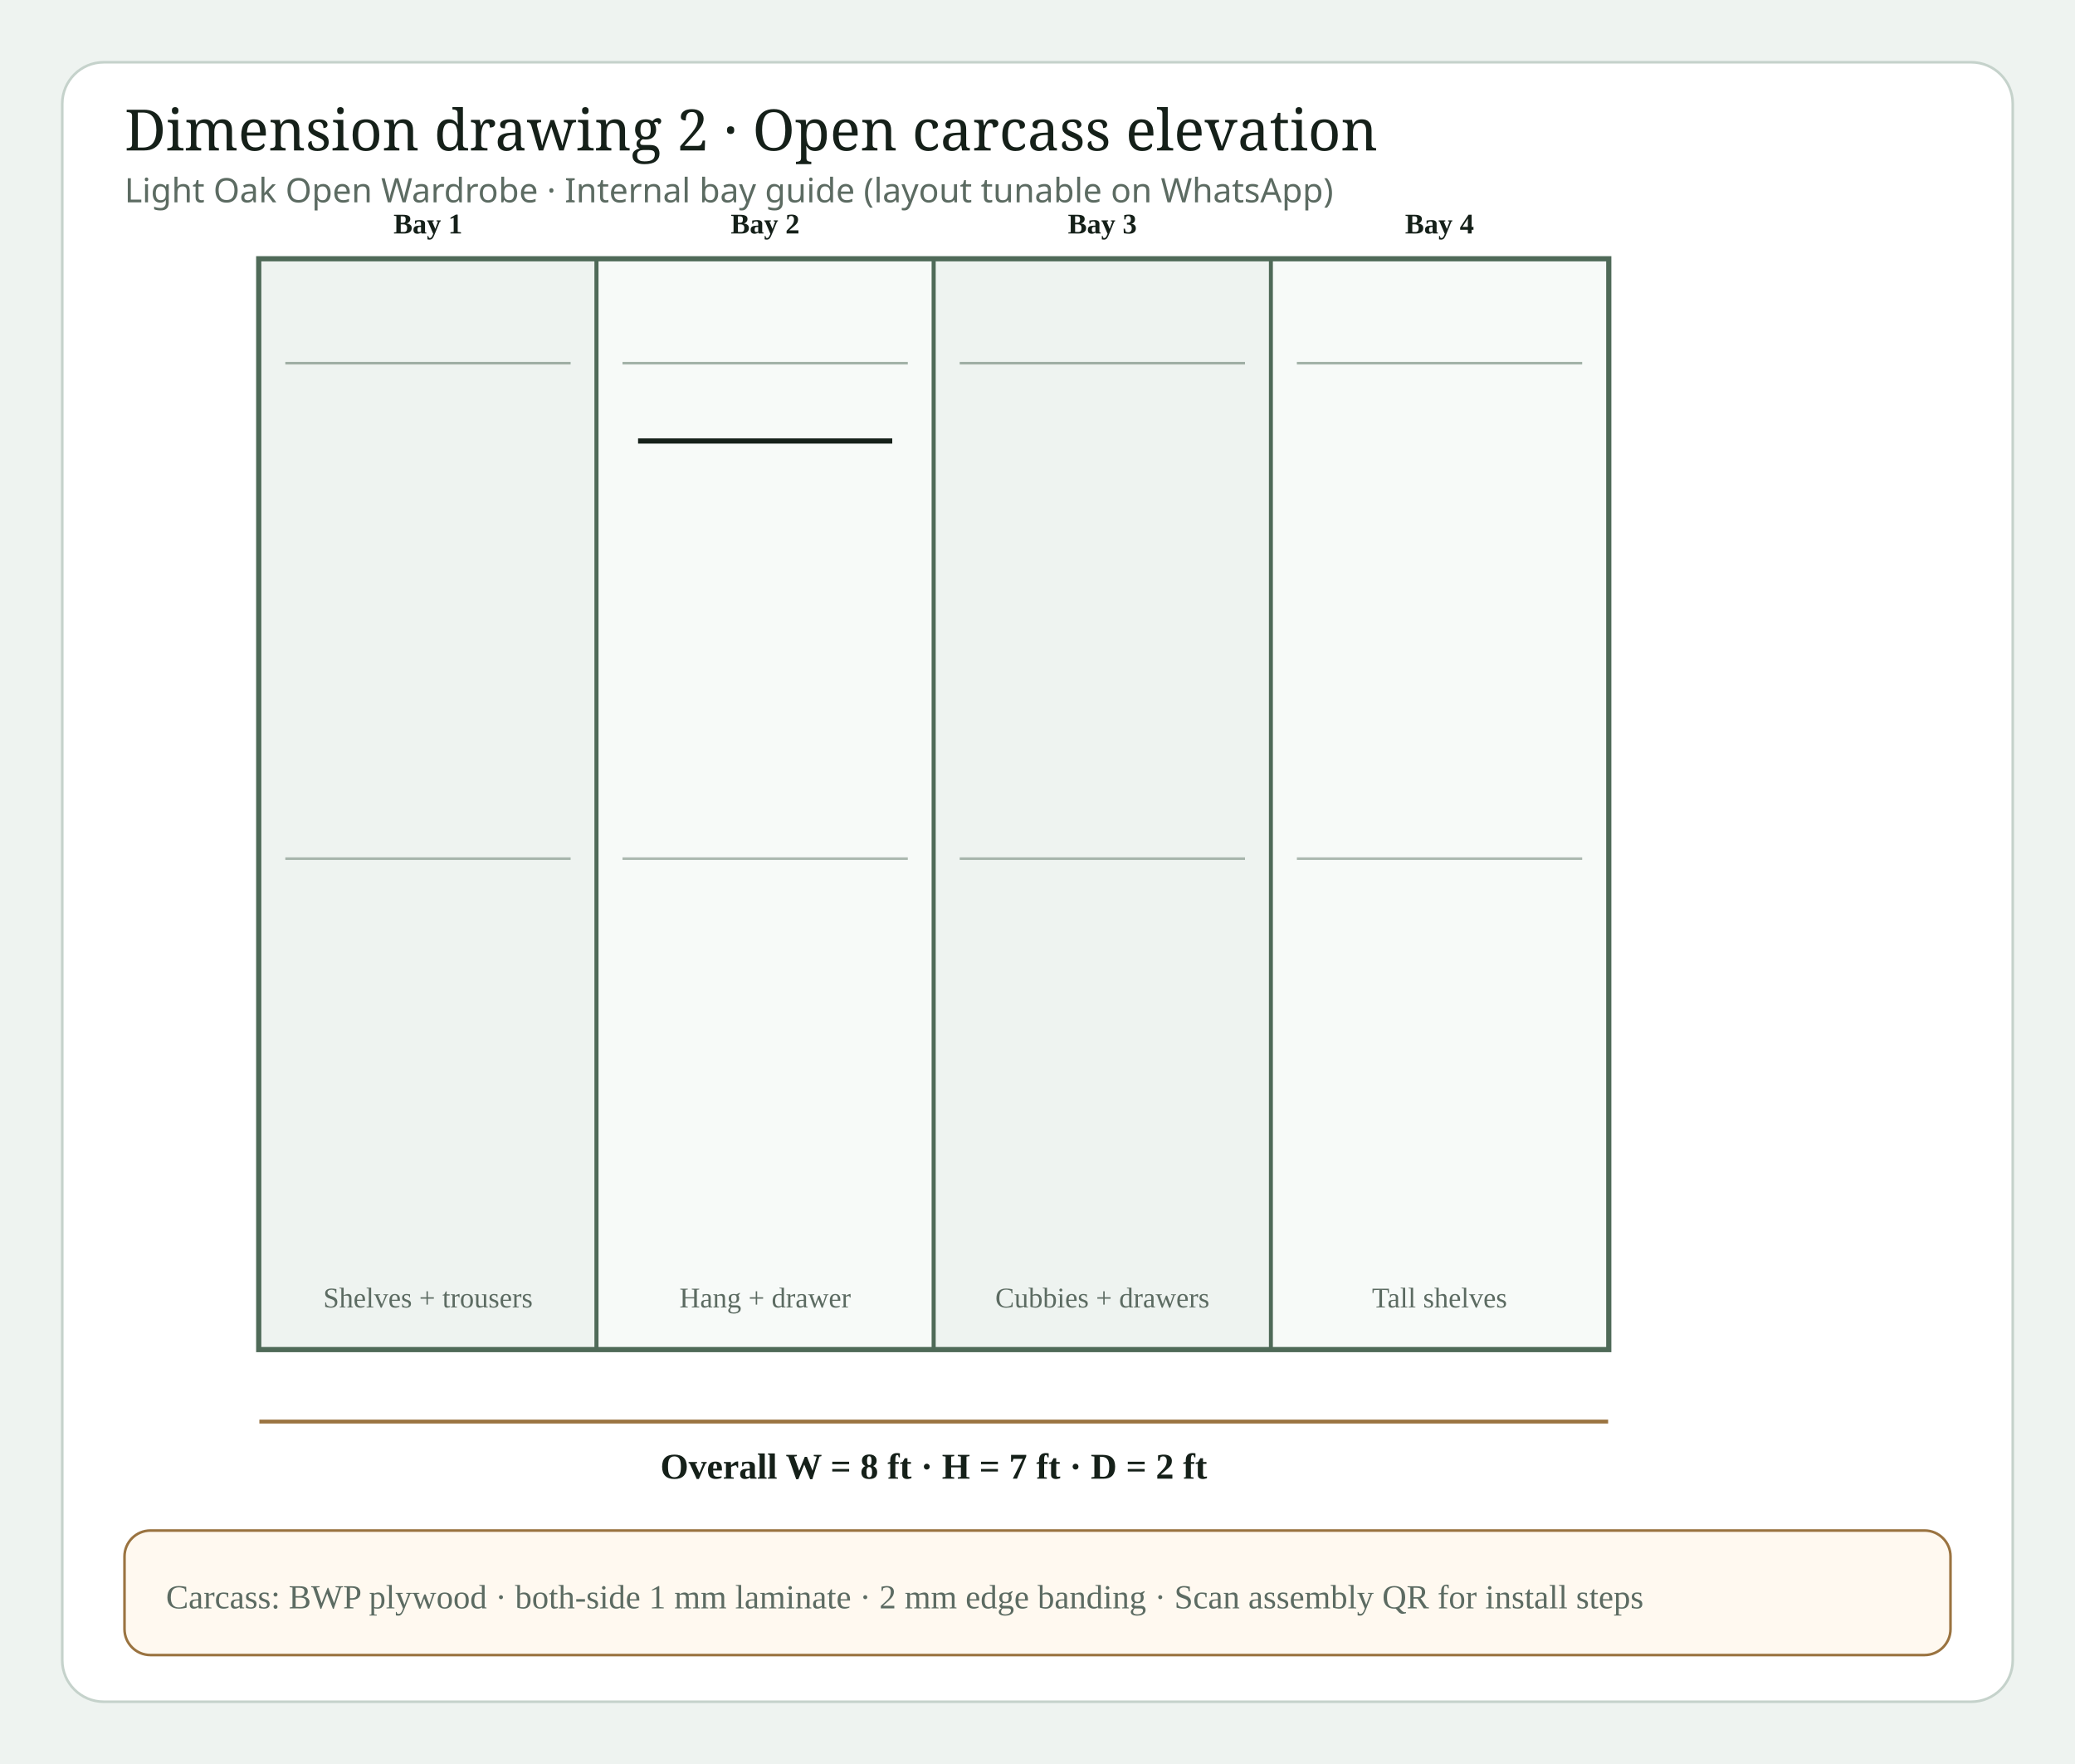
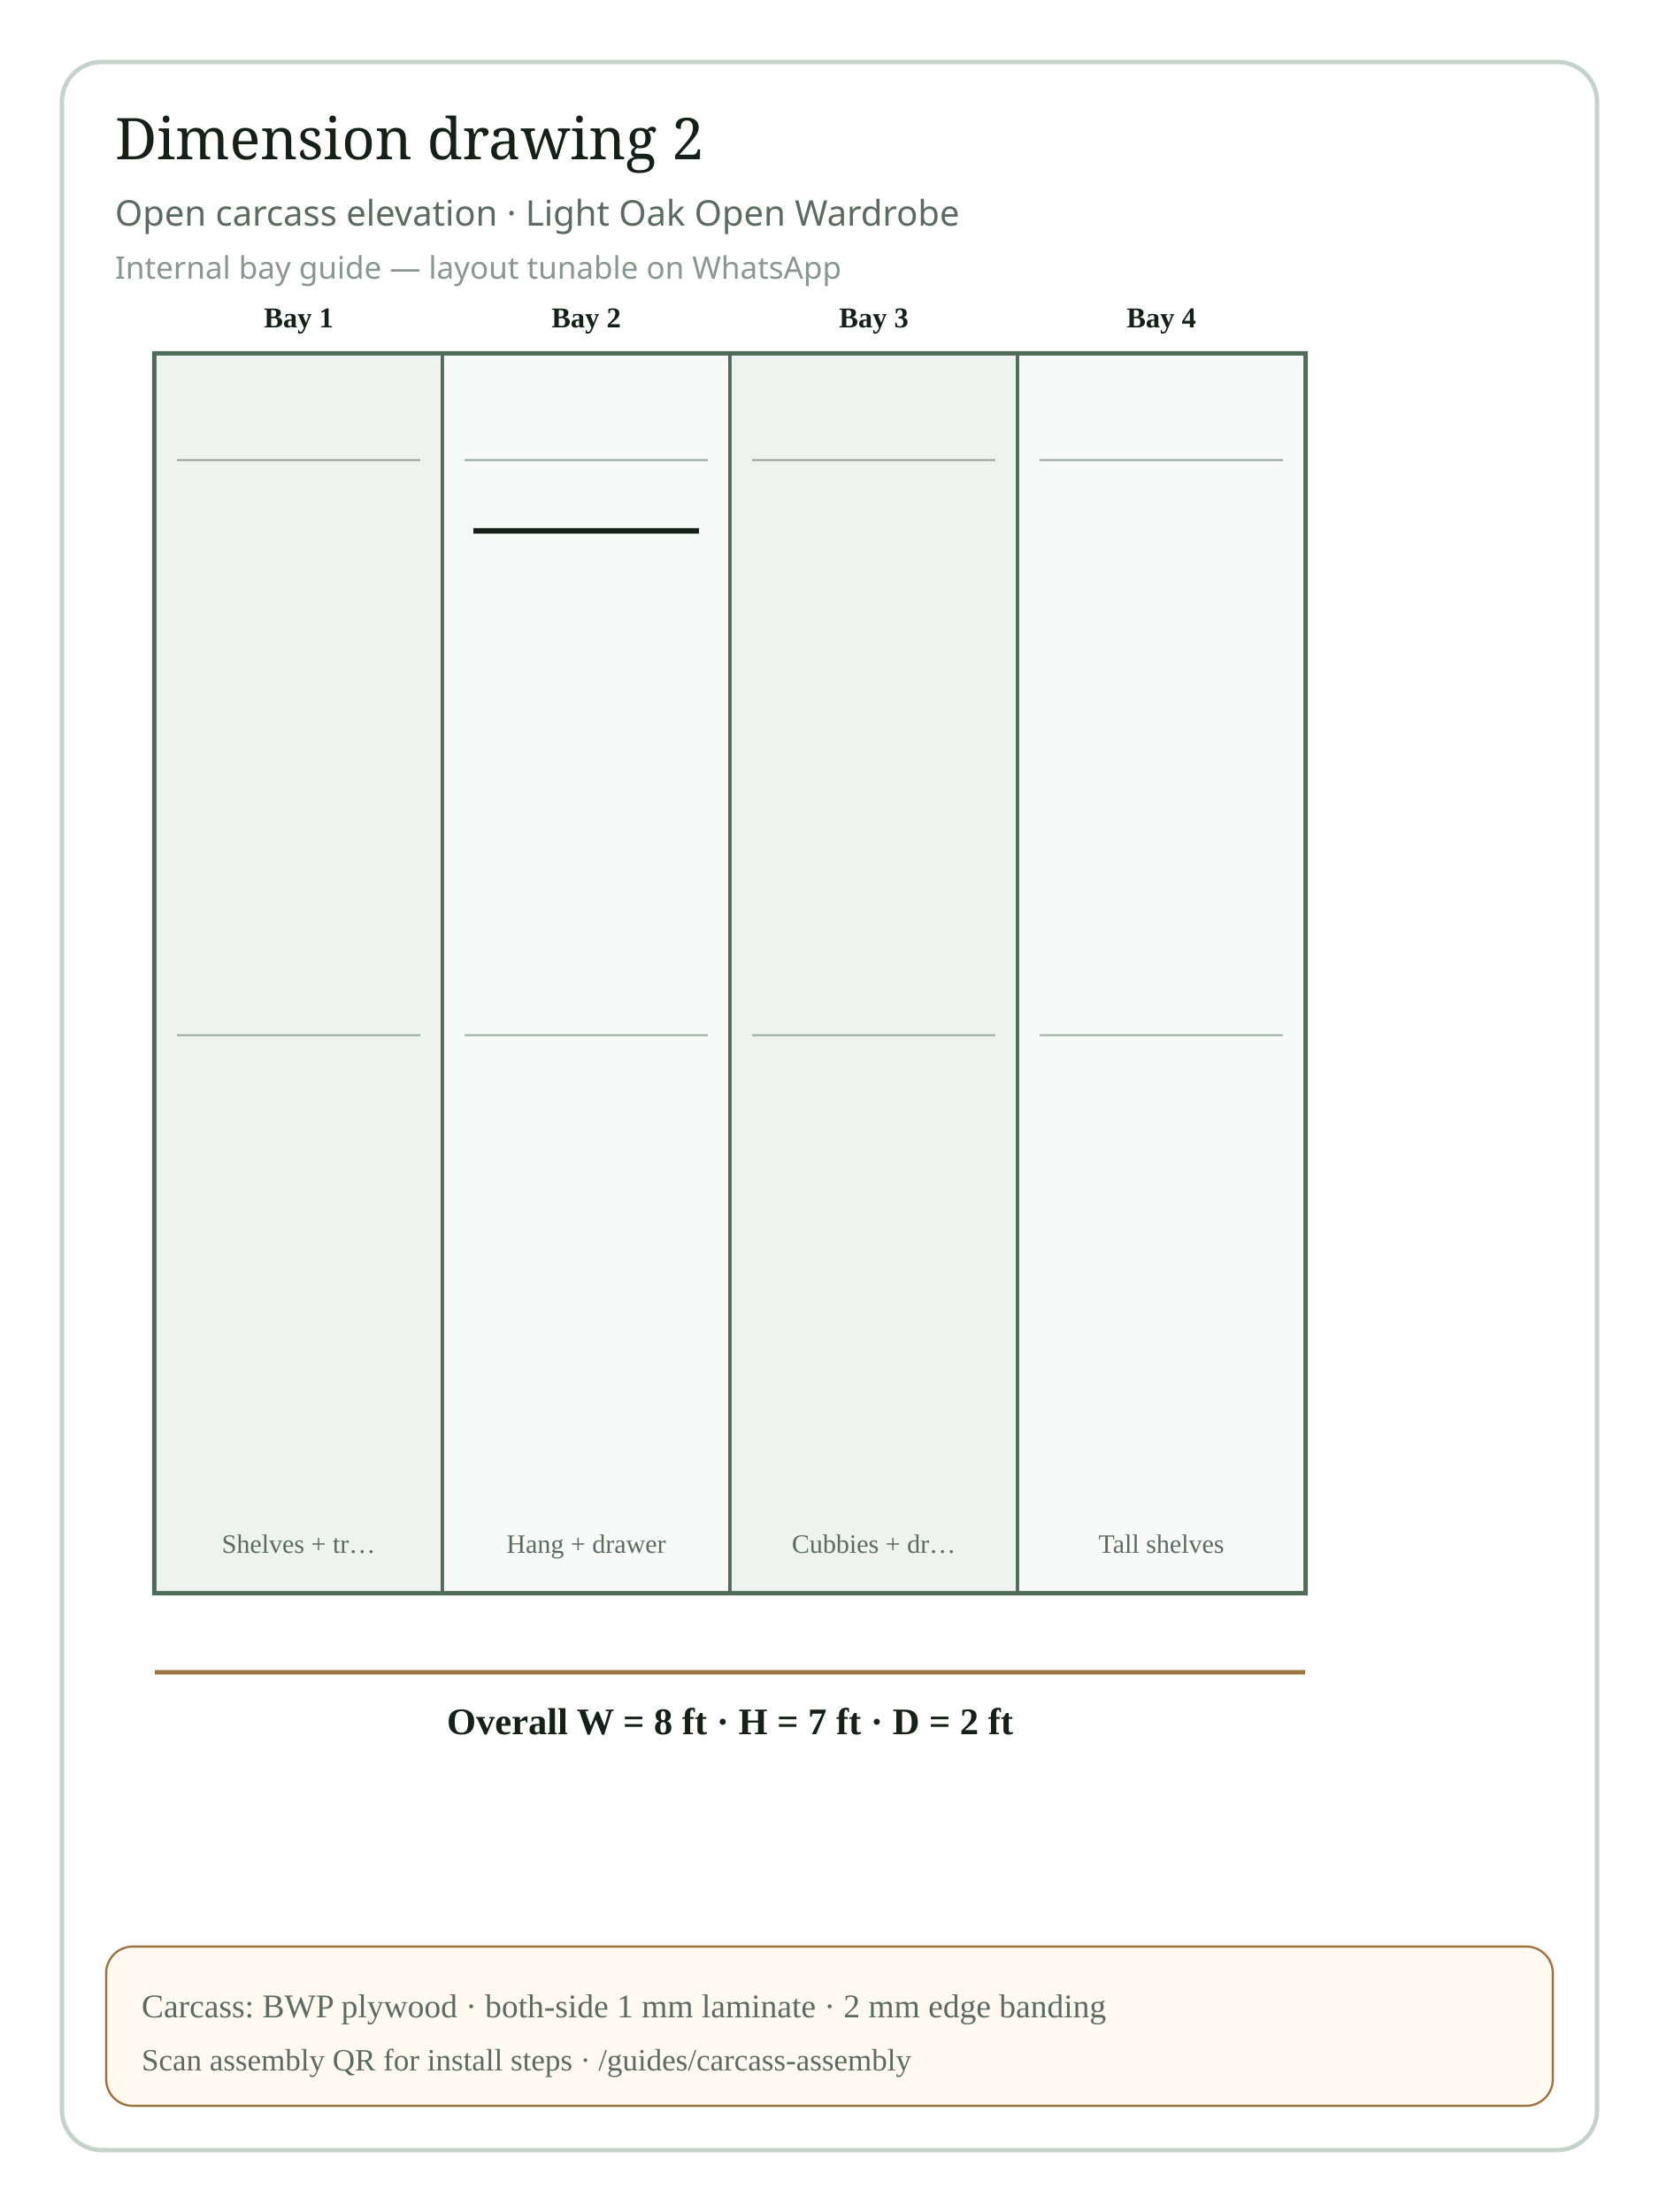
- <svg xmlns="http://www.w3.org/2000/svg" viewBox="0 0 800 680" role="img">
-   <rect width="800" height="680" fill="#eef3f0" />
-   <rect x="24" y="24" width="752" height="632" rx="16" fill="#fff" stroke="#c5d2cb" />
-   <text x="48" y="58" font-family="Georgia, serif" font-size="22" fill="#152019">Dimension drawing 2 · Open carcass elevation</text>
-   <text x="48" y="78" font-family="system-ui,sans-serif" font-size="13" fill="#5c6b62">Light Oak Open Wardrobe · Internal bay guide (layout tunable on WhatsApp)</text>
-   <rect x="100" y="100" width="520" height="420" fill="none" stroke="#4f6a58" stroke-width="2.5" />
-   <rect x="100" y="100" width="130" height="420" fill="#eef3f0" stroke="#4f6a58" stroke-width="1.5" />
-   <line x1="110" y1="140" x2="220" y2="140" stroke="#4f6a58" stroke-width="1" opacity="0.5" />
-   <line x1="110" y1="331" x2="220" y2="331" stroke="#4f6a58" stroke-width="1" opacity="0.45" />
-   <text x="165" y="504" text-anchor="middle" font-size="11" fill="#5c6b62">Shelves + trousers</text>
-   <text x="165" y="90" text-anchor="middle" font-size="11" font-weight="700" fill="#152019">Bay 1</text>
-   <rect x="230" y="100" width="130" height="420" fill="#f7faf8" stroke="#4f6a58" stroke-width="1.5" />
-   <line x1="240" y1="140" x2="350" y2="140" stroke="#4f6a58" stroke-width="1" opacity="0.5" />
-   <line x1="240" y1="331" x2="350" y2="331" stroke="#4f6a58" stroke-width="1" opacity="0.45" />
-   <line x1="246" y1="170" x2="344" y2="170" stroke="#152019" stroke-width="2" />
-   <text x="295" y="504" text-anchor="middle" font-size="11" fill="#5c6b62">Hang + drawer</text>
-   <text x="295" y="90" text-anchor="middle" font-size="11" font-weight="700" fill="#152019">Bay 2</text>
-   <rect x="360" y="100" width="130" height="420" fill="#eef3f0" stroke="#4f6a58" stroke-width="1.5" />
-   <line x1="370" y1="140" x2="480" y2="140" stroke="#4f6a58" stroke-width="1" opacity="0.5" />
-   <line x1="370" y1="331" x2="480" y2="331" stroke="#4f6a58" stroke-width="1" opacity="0.45" />
-   <text x="425" y="504" text-anchor="middle" font-size="11" fill="#5c6b62">Cubbies + drawers</text>
-   <text x="425" y="90" text-anchor="middle" font-size="11" font-weight="700" fill="#152019">Bay 3</text>
-   <rect x="490" y="100" width="130" height="420" fill="#f7faf8" stroke="#4f6a58" stroke-width="1.5" />
-   <line x1="500" y1="140" x2="610" y2="140" stroke="#4f6a58" stroke-width="1" opacity="0.5" />
-   <line x1="500" y1="331" x2="610" y2="331" stroke="#4f6a58" stroke-width="1" opacity="0.45" />
-   <text x="555" y="504" text-anchor="middle" font-size="11" fill="#5c6b62">Tall shelves</text>
-   <text x="555" y="90" text-anchor="middle" font-size="11" font-weight="700" fill="#152019">Bay 4</text>
-   <line x1="100" y1="548" x2="620" y2="548" stroke="#9a7340" stroke-width="1.5" />
-   <text x="360" y="570" text-anchor="middle" font-size="14" font-weight="700" fill="#152019">Overall W = 8 ft · H = 7 ft · D = 2 ft</text>
-   <rect x="48" y="590" width="704" height="48" rx="10" fill="#fff9f0" stroke="#9a7340" />
-   <text x="64" y="620" font-size="13" fill="#5c6b62">Carcass: BWP plywood · both-side 1 mm laminate · 2 mm edge banding · Scan assembly QR for install steps</text>
+ <svg xmlns="http://www.w3.org/2000/svg" viewBox="0 0 750 1000" width="750" height="1000" preserveAspectRatio="xMidYMid meet" role="img">
+   <rect width="750" height="1000" fill="#ffffff" />
+   <rect x="28" y="28" width="694" height="944" rx="18" fill="#fff" stroke="#c5d2cb" stroke-width="2" />
+   <text x="52" y="72" font-family="Georgia, serif" font-size="26" fill="#152019">Dimension drawing 2</text>
+   <text x="52" y="102" font-family="system-ui,sans-serif" font-size="16" fill="#5c6b62">Open carcass elevation · Light Oak Open Wardrobe</text>
+   <text x="52" y="126" font-family="system-ui,sans-serif" font-size="14" fill="#8a9690">Internal bay guide — layout tunable on WhatsApp</text>
+   <rect x="70" y="160" width="520" height="560" fill="none" stroke="#4f6a58" stroke-width="2.5" />
+   <rect x="70" y="160" width="130" height="560" fill="#eef3f0" stroke="#4f6a58" stroke-width="1.5" />
+   <line x1="80" y1="208" x2="190" y2="208" stroke="#4f6a58" stroke-width="1" opacity="0.5" />
+   <line x1="80" y1="468" x2="190" y2="468" stroke="#4f6a58" stroke-width="1" opacity="0.45" />
+   <text x="135" y="702" text-anchor="middle" font-size="12" fill="#5c6b62">Shelves + tr…</text>
+   <text x="135" y="148" text-anchor="middle" font-size="13" font-weight="700" fill="#152019">Bay 1</text>
+   <rect x="200" y="160" width="130" height="560" fill="#f7faf8" stroke="#4f6a58" stroke-width="1.5" />
+   <line x1="210" y1="208" x2="320" y2="208" stroke="#4f6a58" stroke-width="1" opacity="0.5" />
+   <line x1="210" y1="468" x2="320" y2="468" stroke="#4f6a58" stroke-width="1" opacity="0.45" />
+   <line x1="214" y1="240" x2="316" y2="240" stroke="#152019" stroke-width="2.5" />
+   <text x="265" y="702" text-anchor="middle" font-size="12" fill="#5c6b62">Hang + drawer</text>
+   <text x="265" y="148" text-anchor="middle" font-size="13" font-weight="700" fill="#152019">Bay 2</text>
+   <rect x="330" y="160" width="130" height="560" fill="#eef3f0" stroke="#4f6a58" stroke-width="1.5" />
+   <line x1="340" y1="208" x2="450" y2="208" stroke="#4f6a58" stroke-width="1" opacity="0.5" />
+   <line x1="340" y1="468" x2="450" y2="468" stroke="#4f6a58" stroke-width="1" opacity="0.45" />
+   <text x="395" y="702" text-anchor="middle" font-size="12" fill="#5c6b62">Cubbies + dr…</text>
+   <text x="395" y="148" text-anchor="middle" font-size="13" font-weight="700" fill="#152019">Bay 3</text>
+   <rect x="460" y="160" width="130" height="560" fill="#f7faf8" stroke="#4f6a58" stroke-width="1.5" />
+   <line x1="470" y1="208" x2="580" y2="208" stroke="#4f6a58" stroke-width="1" opacity="0.5" />
+   <line x1="470" y1="468" x2="580" y2="468" stroke="#4f6a58" stroke-width="1" opacity="0.45" />
+   <text x="525" y="702" text-anchor="middle" font-size="12" fill="#5c6b62">Tall shelves</text>
+   <text x="525" y="148" text-anchor="middle" font-size="13" font-weight="700" fill="#152019">Bay 4</text>
+   <line x1="70" y1="756" x2="590" y2="756" stroke="#9a7340" stroke-width="2" />
+   <text x="330" y="784" text-anchor="middle" font-size="17" font-weight="700" fill="#152019">Overall W = 8 ft · H = 7 ft · D = 2 ft</text>
+   <rect x="48" y="880" width="654" height="72" rx="12" fill="#fff9f0" stroke="#9a7340" />
+   <text x="64" y="912" font-size="15" fill="#5c6b62">Carcass: BWP plywood · both-side 1 mm laminate · 2 mm edge banding</text>
+   <text x="64" y="936" font-size="14" fill="#5c6b62">Scan assembly QR for install steps · /guides/carcass-assembly</text>
</svg>
